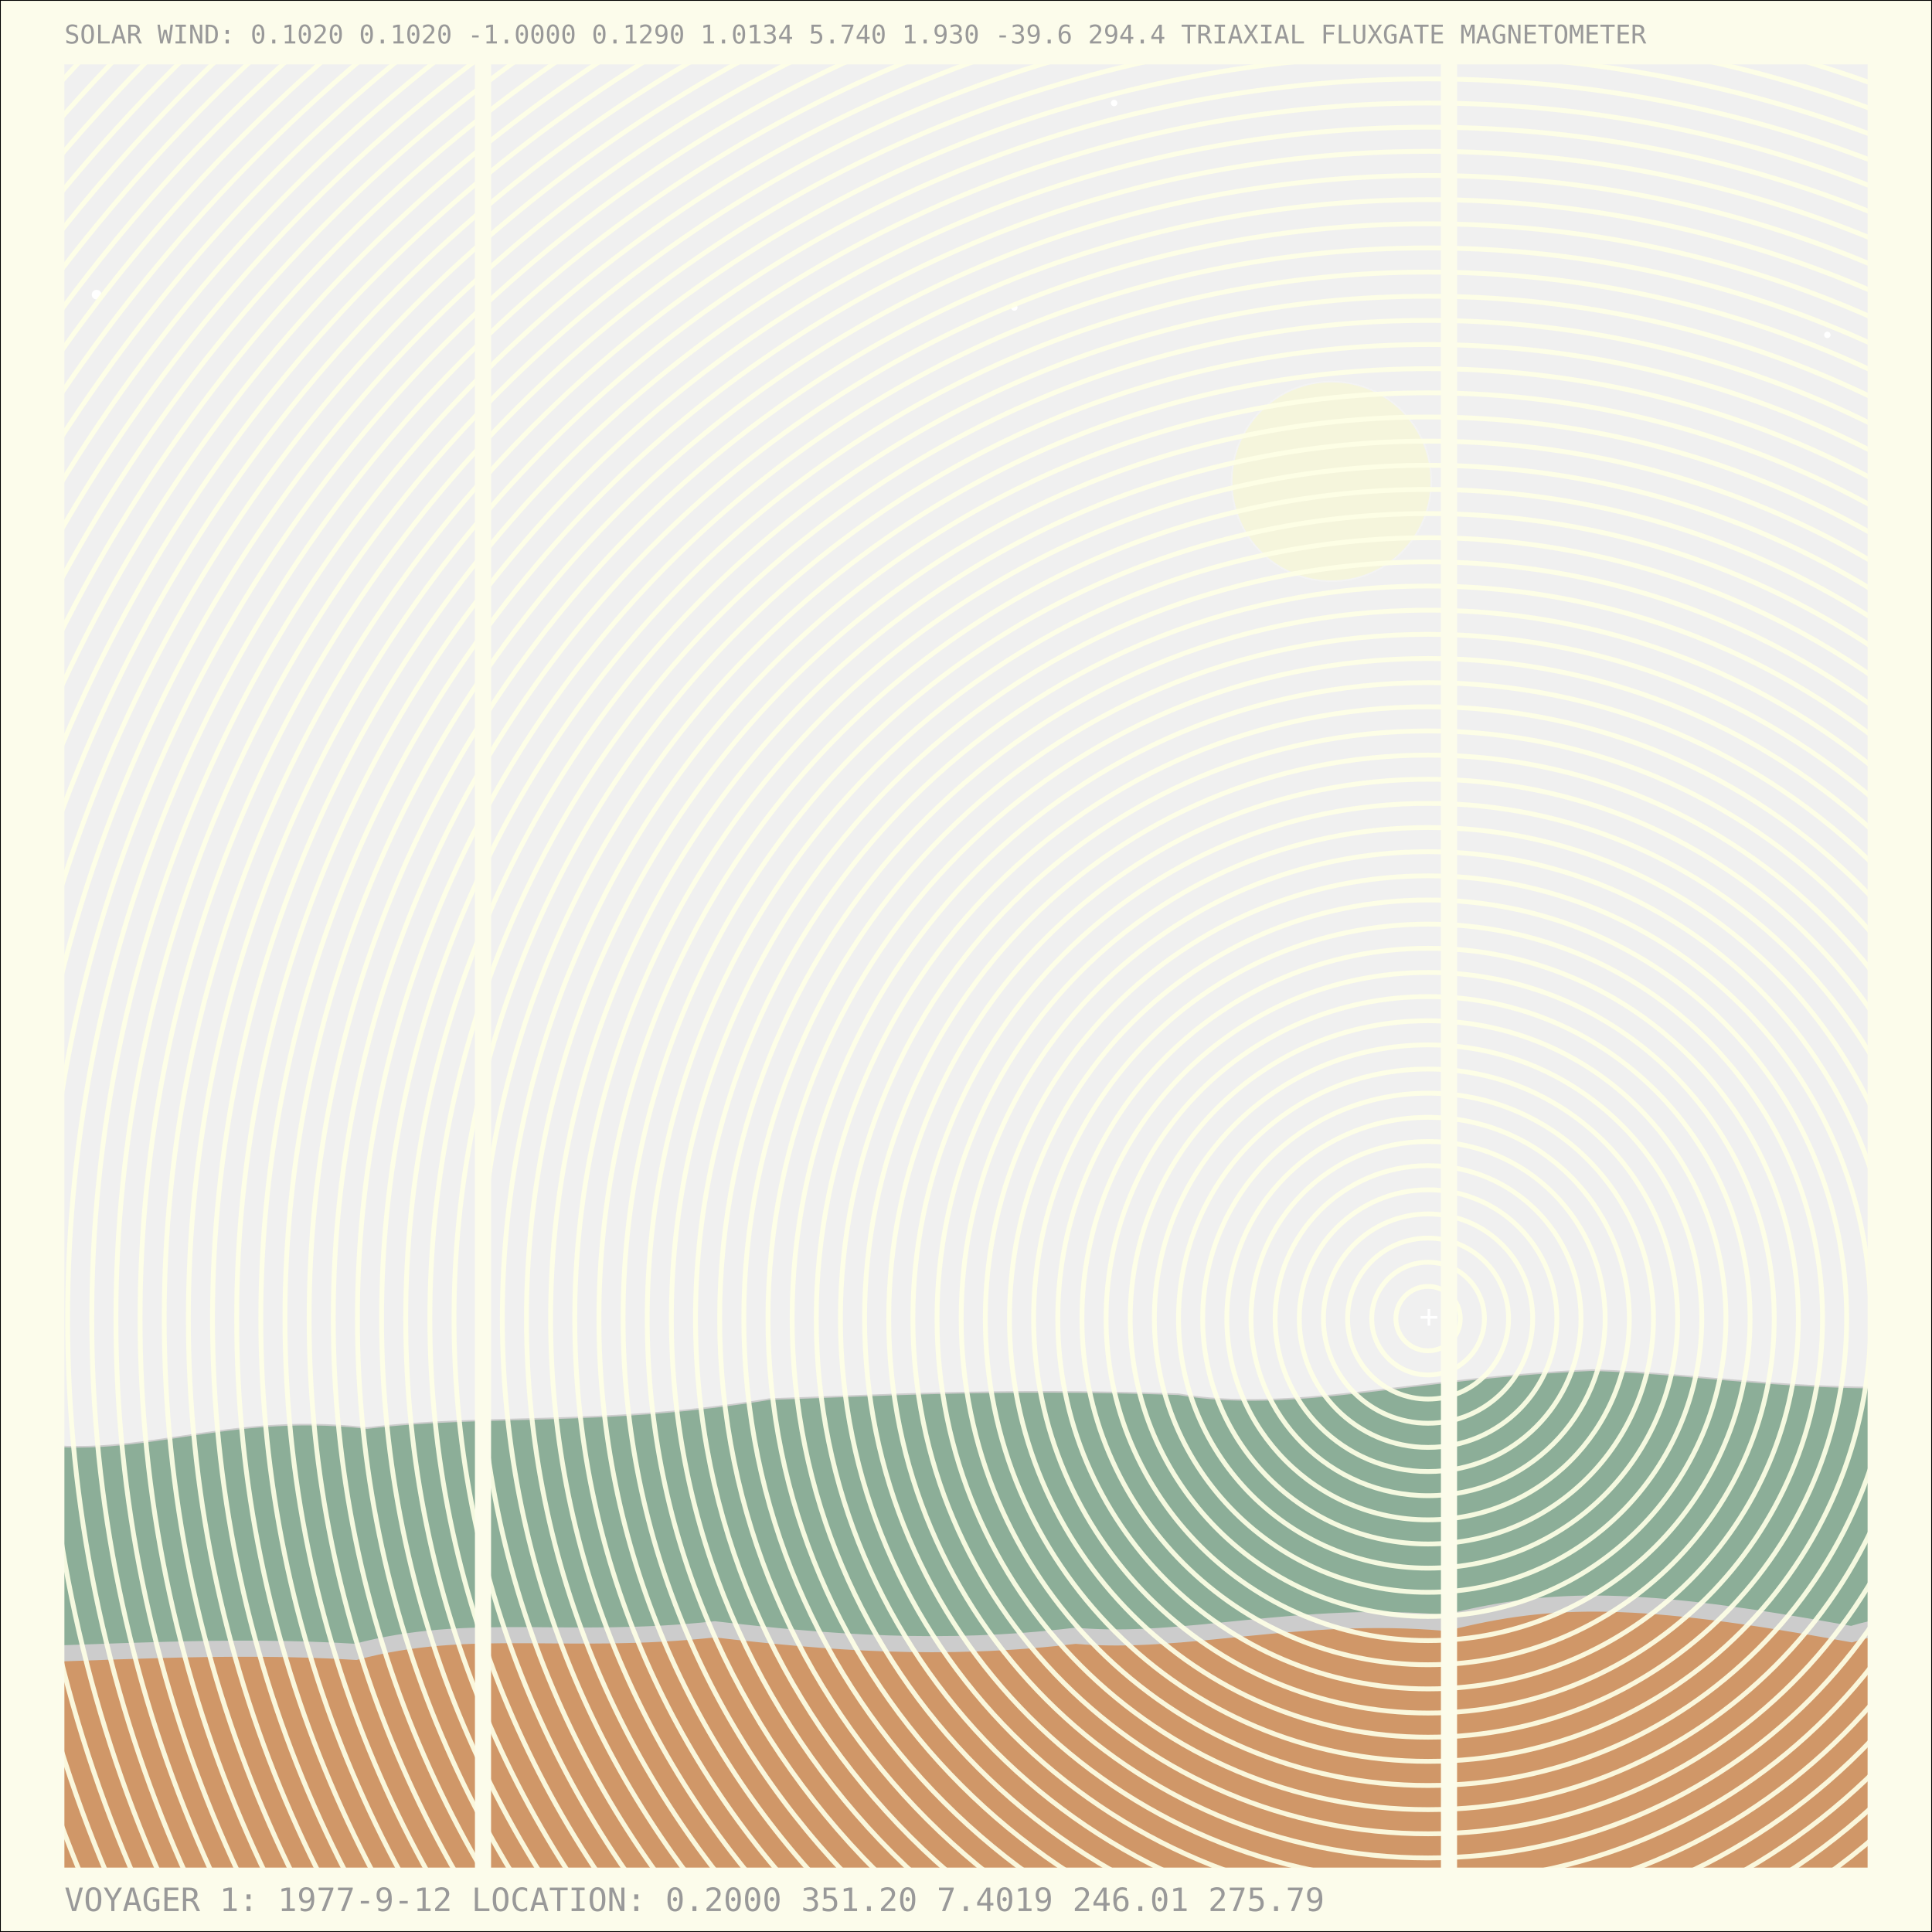
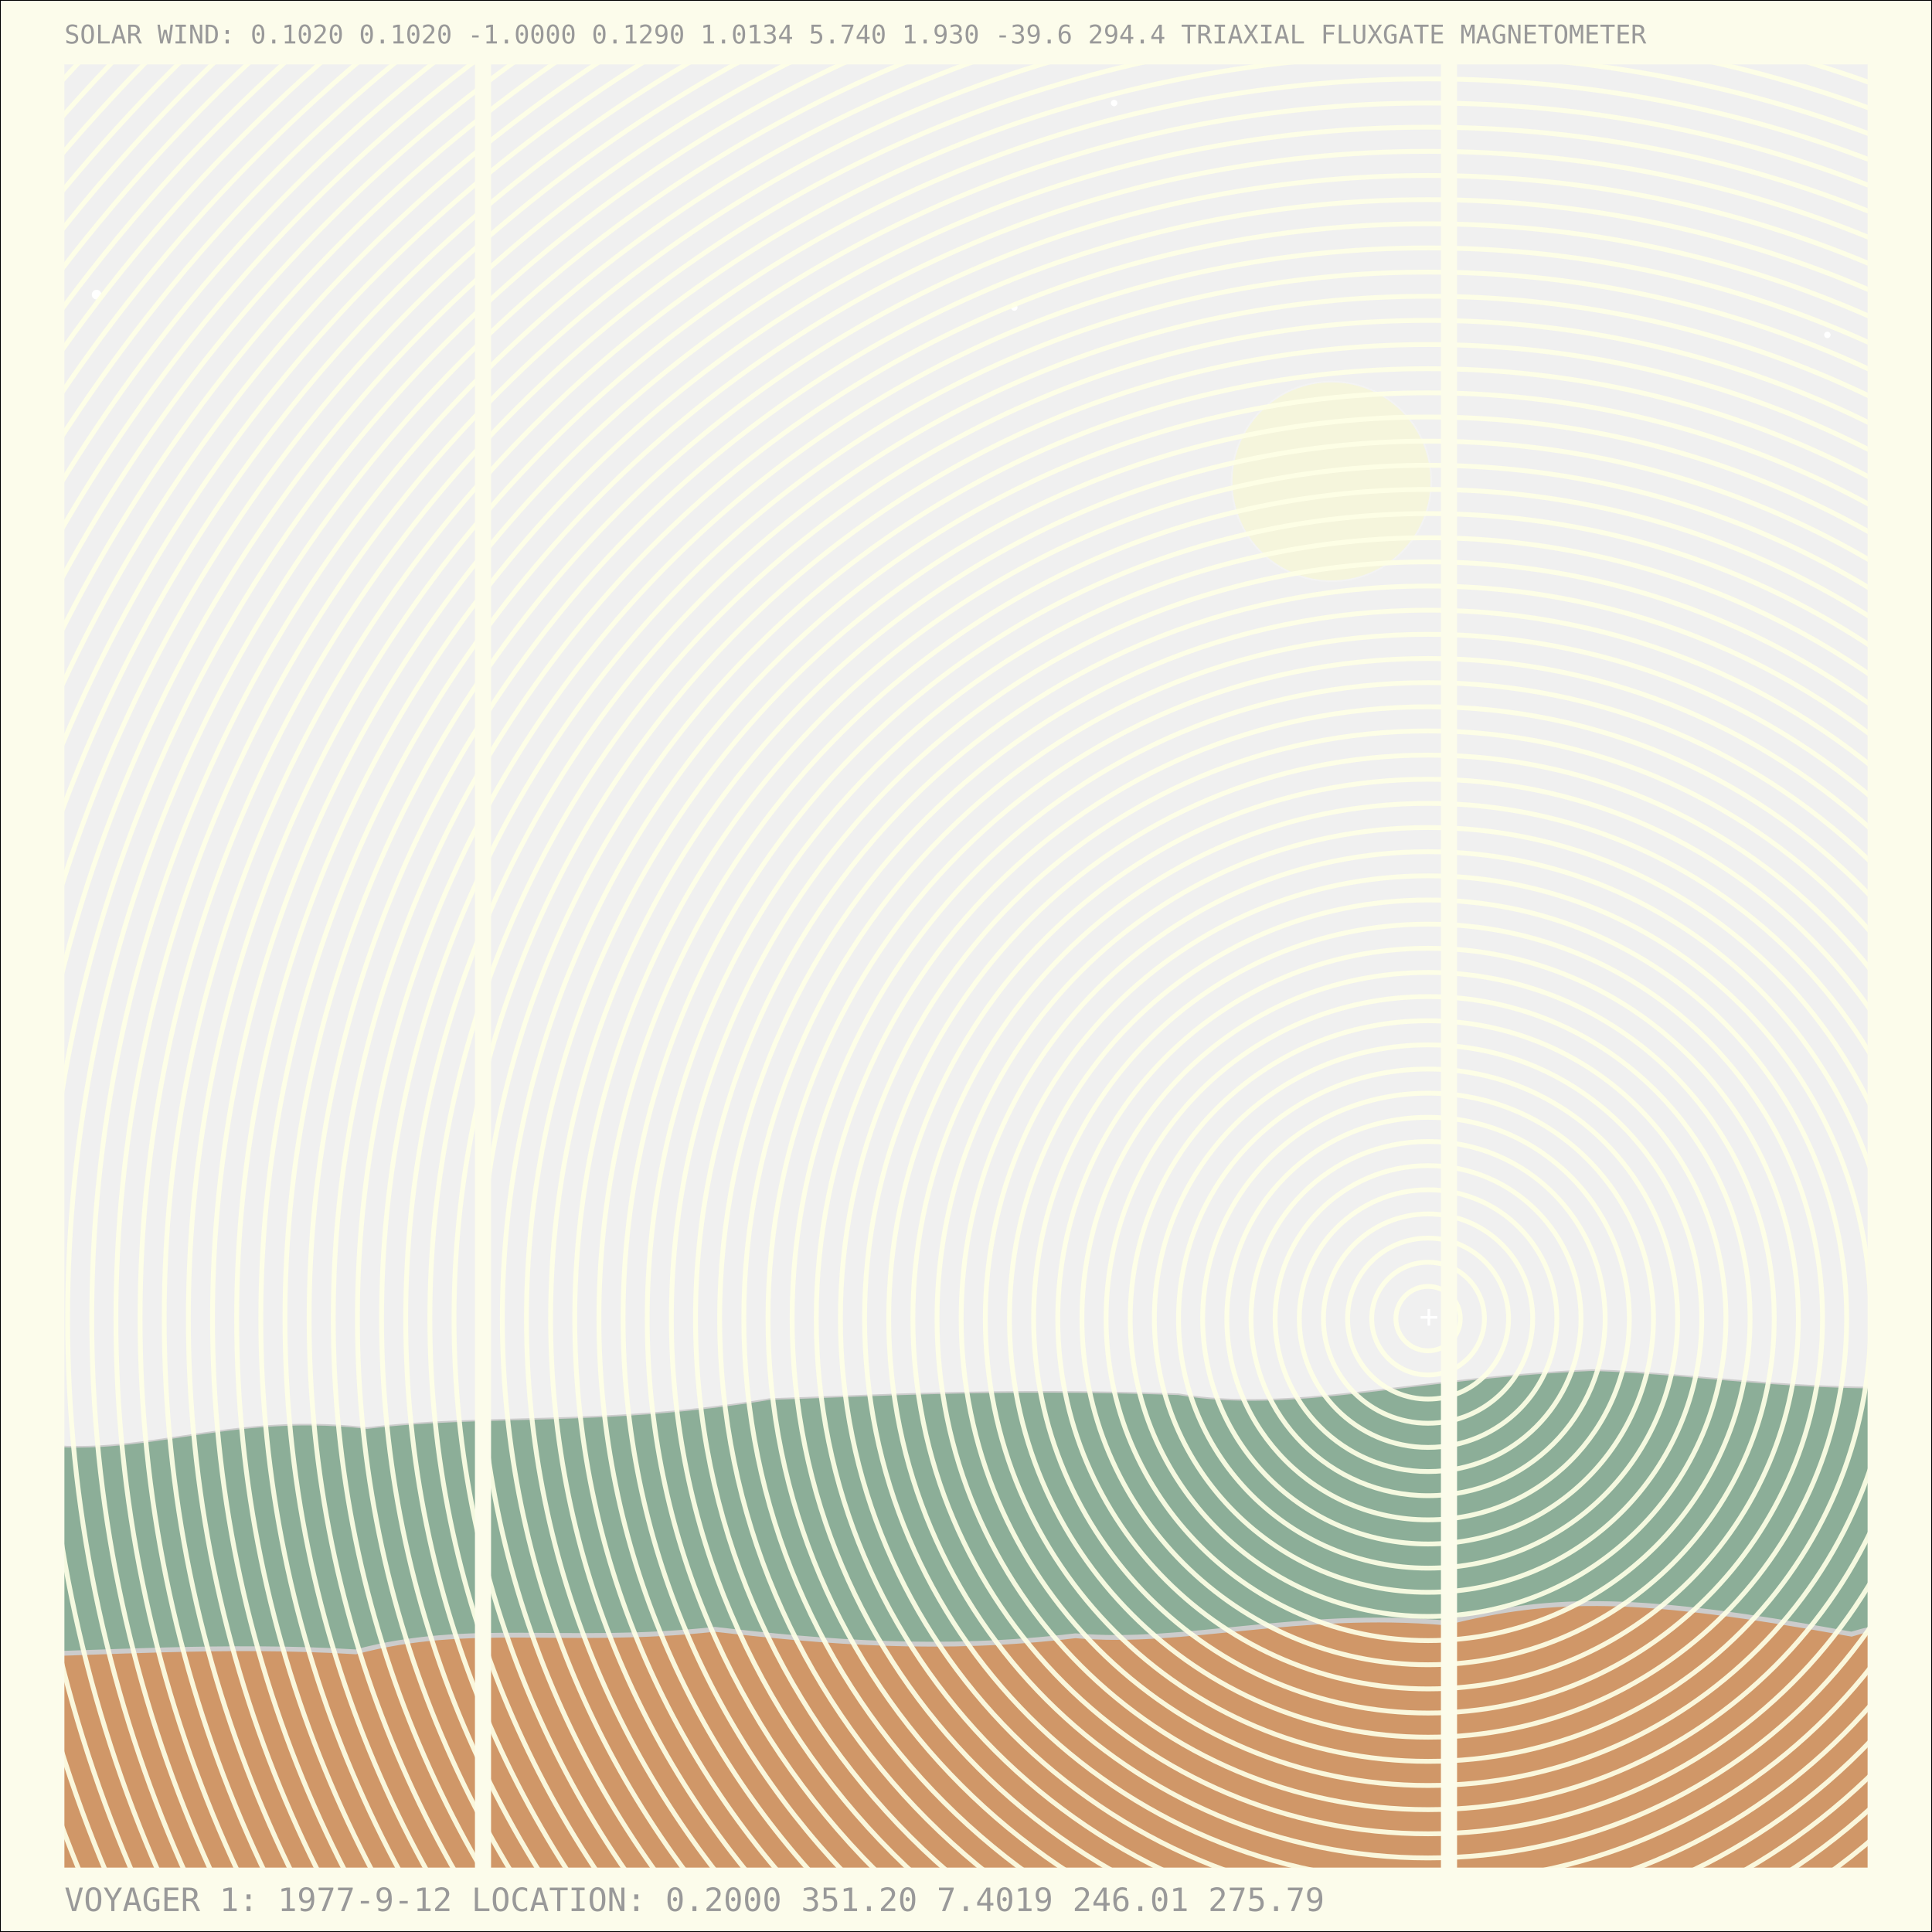
<svg xmlns="http://www.w3.org/2000/svg" width="1200px" height="1200px" viewBox="0 0 1200 1200" style="background-color:#3C4258" version="1.1">
  <defs>
    <filter id="shadow">
      <feDropShadow dx="-0.043" dy="-0.324" stdDeviation="0.969" />
    </filter>
  </defs>
  <circle cx="630" cy="191" r="2" fill-opacity="1" fill="#ffffff" />
  <circle cx="1135" cy="208" r="2" fill-opacity="1" fill="#ffffff" />
  <circle cx="827" cy="299" r="62" fill="#F5F5DC" stroke="#f3f3f3" stroke-width="1" />
  <circle cx="692" cy="64" r="2" fill-opacity="1" fill="#ffffff" />
  <circle cx="60" cy="183" r="3" fill-opacity="1" fill="#ffffff" />
  <circle cx="1192" cy="415" r="2" fill-opacity="1" fill="#ffffff" />
  <path d="M 0 893.0 c 79 19 132 -17 228 -6 73 -9 147 -1 250 -18 63 -2 142 -7 254 -3 70 12 144 -10 257 -15 69 2 147 17 237 8 75 16 145 11 236 -10 68 -18 122 16 229 8 71 -9 129 -4 231 -2 65 -12 149 3 255 -4 l -40 1200 H 0 Z" fill="#8CAE98" stroke="#cccccc" />
-   <path d="M 0 1028.0 c 60 -1 141 -7 221 -2 71 -19 131 -4 223 -14 69 8 141 14 224 4 68 6 138 -16 230 -8 67 -17 120 -17 252 7 65 -20 149 2 231 -16 62 6 126 -15 243 -18 61 14 142 -14 221 -11 64 16 128 -2 257 -3 l -40 1200 H 0 Z" fill="#D09768" stroke="#cccccc" stroke-width="10" />
+   <path d="M 0 1028.0 c 60 -1 141 -7 221 -2 71 -19 131 -4 223 -14 69 8 141 14 224 4 68 6 138 -16 230 -8 67 -17 120 -17 252 7 65 -20 149 2 231 -16 62 6 126 -15 243 -18 61 14 142 -14 221 -11 64 16 128 -2 257 -3 l -40 1200 H 0 Z" fill="#D09768" stroke="#cccccc" stroke-width="3" />
  <circle cx="887" cy="819" r="2000" stroke-width="3" stroke-dasharray="0px 0px" fill="none" stroke="#feffe6" stroke-opacity="100%" opacity="92%" />
  <circle cx="887" cy="819" r="1985" stroke-width="3" stroke-dasharray="0px 0px" fill="none" stroke="#feffe6" stroke-opacity="100%" opacity="92%" />
  <circle cx="887" cy="819" r="1970" stroke-width="3" stroke-dasharray="0px 0px" fill="none" stroke="#feffe6" stroke-opacity="100%" opacity="92%" />
  <circle cx="887" cy="819" r="1955" stroke-width="3" stroke-dasharray="0px 0px" fill="none" stroke="#feffe6" stroke-opacity="100%" opacity="92%" />
  <circle cx="887" cy="819" r="1940" stroke-width="3" stroke-dasharray="0px 0px" fill="none" stroke="#feffe6" stroke-opacity="100%" opacity="92%" />
  <circle cx="887" cy="819" r="1925" stroke-width="3" stroke-dasharray="0px 0px" fill="none" stroke="#feffe6" stroke-opacity="100%" opacity="92%" />
  <circle cx="887" cy="819" r="1910" stroke-width="3" stroke-dasharray="0px 0px" fill="none" stroke="#feffe6" stroke-opacity="100%" opacity="92%" />
  <circle cx="887" cy="819" r="1895" stroke-width="3" stroke-dasharray="0px 0px" fill="none" stroke="#feffe6" stroke-opacity="100%" opacity="92%" />
  <circle cx="887" cy="819" r="1880" stroke-width="3" stroke-dasharray="0px 0px" fill="none" stroke="#feffe6" stroke-opacity="100%" opacity="92%" />
  <circle cx="887" cy="819" r="1865" stroke-width="3" stroke-dasharray="0px 0px" fill="none" stroke="#feffe6" stroke-opacity="100%" opacity="92%" />
  <circle cx="887" cy="819" r="1850" stroke-width="3" stroke-dasharray="0px 0px" fill="none" stroke="#feffe6" stroke-opacity="100%" opacity="92%" />
  <circle cx="887" cy="819" r="1835" stroke-width="3" stroke-dasharray="0px 0px" fill="none" stroke="#feffe6" stroke-opacity="100%" opacity="92%" />
  <circle cx="887" cy="819" r="1820" stroke-width="3" stroke-dasharray="0px 0px" fill="none" stroke="#feffe6" stroke-opacity="100%" opacity="92%" />
  <circle cx="887" cy="819" r="1805" stroke-width="3" stroke-dasharray="0px 0px" fill="none" stroke="#feffe6" stroke-opacity="100%" opacity="92%" />
  <circle cx="887" cy="819" r="1790" stroke-width="3" stroke-dasharray="0px 0px" fill="none" stroke="#feffe6" stroke-opacity="100%" opacity="92%" />
  <circle cx="887" cy="819" r="1775" stroke-width="3" stroke-dasharray="0px 0px" fill="none" stroke="#feffe6" stroke-opacity="100%" opacity="92%" />
  <circle cx="887" cy="819" r="1760" stroke-width="3" stroke-dasharray="0px 0px" fill="none" stroke="#feffe6" stroke-opacity="100%" opacity="92%" />
  <circle cx="887" cy="819" r="1745" stroke-width="3" stroke-dasharray="0px 0px" fill="none" stroke="#feffe6" stroke-opacity="100%" opacity="92%" />
  <circle cx="887" cy="819" r="1730" stroke-width="3" stroke-dasharray="0px 0px" fill="none" stroke="#feffe6" stroke-opacity="100%" opacity="92%" />
  <circle cx="887" cy="819" r="1715" stroke-width="3" stroke-dasharray="0px 0px" fill="none" stroke="#feffe6" stroke-opacity="100%" opacity="92%" />
  <circle cx="887" cy="819" r="1700" stroke-width="3" stroke-dasharray="0px 0px" fill="none" stroke="#feffe6" stroke-opacity="100%" opacity="92%" />
  <circle cx="887" cy="819" r="1685" stroke-width="3" stroke-dasharray="0px 0px" fill="none" stroke="#feffe6" stroke-opacity="100%" opacity="92%" />
  <circle cx="887" cy="819" r="1670" stroke-width="3" stroke-dasharray="0px 0px" fill="none" stroke="#feffe6" stroke-opacity="100%" opacity="92%" />
  <circle cx="887" cy="819" r="1655" stroke-width="3" stroke-dasharray="0px 0px" fill="none" stroke="#feffe6" stroke-opacity="100%" opacity="92%" />
  <circle cx="887" cy="819" r="1640" stroke-width="3" stroke-dasharray="0px 0px" fill="none" stroke="#feffe6" stroke-opacity="100%" opacity="92%" />
  <circle cx="887" cy="819" r="1625" stroke-width="3" stroke-dasharray="0px 0px" fill="none" stroke="#feffe6" stroke-opacity="100%" opacity="92%" />
  <circle cx="887" cy="819" r="1610" stroke-width="3" stroke-dasharray="0px 0px" fill="none" stroke="#feffe6" stroke-opacity="100%" opacity="92%" />
  <circle cx="887" cy="819" r="1595" stroke-width="3" stroke-dasharray="0px 0px" fill="none" stroke="#feffe6" stroke-opacity="100%" opacity="92%" />
  <circle cx="887" cy="819" r="1580" stroke-width="3" stroke-dasharray="0px 0px" fill="none" stroke="#feffe6" stroke-opacity="100%" opacity="92%" />
  <circle cx="887" cy="819" r="1565" stroke-width="3" stroke-dasharray="0px 0px" fill="none" stroke="#feffe6" stroke-opacity="100%" opacity="92%" />
  <circle cx="887" cy="819" r="1550" stroke-width="3" stroke-dasharray="0px 0px" fill="none" stroke="#feffe6" stroke-opacity="100%" opacity="92%" />
  <circle cx="887" cy="819" r="1535" stroke-width="3" stroke-dasharray="0px 0px" fill="none" stroke="#feffe6" stroke-opacity="100%" opacity="92%" />
  <circle cx="887" cy="819" r="1520" stroke-width="3" stroke-dasharray="0px 0px" fill="none" stroke="#feffe6" stroke-opacity="100%" opacity="92%" />
  <circle cx="887" cy="819" r="1505" stroke-width="3" stroke-dasharray="0px 0px" fill="none" stroke="#feffe6" stroke-opacity="100%" opacity="92%" />
  <circle cx="887" cy="819" r="1490" stroke-width="3" stroke-dasharray="0px 0px" fill="none" stroke="#feffe6" stroke-opacity="100%" opacity="92%" />
  <circle cx="887" cy="819" r="1475" stroke-width="3" stroke-dasharray="0px 0px" fill="none" stroke="#feffe6" stroke-opacity="100%" opacity="92%" />
  <circle cx="887" cy="819" r="1460" stroke-width="3" stroke-dasharray="0px 0px" fill="none" stroke="#feffe6" stroke-opacity="100%" opacity="92%" />
  <circle cx="887" cy="819" r="1445" stroke-width="3" stroke-dasharray="0px 0px" fill="none" stroke="#feffe6" stroke-opacity="100%" opacity="92%" />
  <circle cx="887" cy="819" r="1430" stroke-width="3" stroke-dasharray="0px 0px" fill="none" stroke="#feffe6" stroke-opacity="100%" opacity="92%" />
  <circle cx="887" cy="819" r="1415" stroke-width="3" stroke-dasharray="0px 0px" fill="none" stroke="#feffe6" stroke-opacity="100%" opacity="92%" />
  <circle cx="887" cy="819" r="1400" stroke-width="3" stroke-dasharray="0px 0px" fill="none" stroke="#feffe6" stroke-opacity="100%" opacity="92%" />
  <circle cx="887" cy="819" r="1385" stroke-width="3" stroke-dasharray="0px 0px" fill="none" stroke="#feffe6" stroke-opacity="100%" opacity="92%" />
  <circle cx="887" cy="819" r="1370" stroke-width="3" stroke-dasharray="0px 0px" fill="none" stroke="#feffe6" stroke-opacity="100%" opacity="92%" />
  <circle cx="887" cy="819" r="1355" stroke-width="3" stroke-dasharray="0px 0px" fill="none" stroke="#feffe6" stroke-opacity="100%" opacity="92%" />
  <circle cx="887" cy="819" r="1340" stroke-width="3" stroke-dasharray="0px 0px" fill="none" stroke="#feffe6" stroke-opacity="100%" opacity="92%" />
  <circle cx="887" cy="819" r="1325" stroke-width="3" stroke-dasharray="0px 0px" fill="none" stroke="#feffe6" stroke-opacity="100%" opacity="92%" />
  <circle cx="887" cy="819" r="1310" stroke-width="3" stroke-dasharray="0px 0px" fill="none" stroke="#feffe6" stroke-opacity="100%" opacity="92%" />
  <circle cx="887" cy="819" r="1295" stroke-width="3" stroke-dasharray="0px 0px" fill="none" stroke="#feffe6" stroke-opacity="100%" opacity="92%" />
  <circle cx="887" cy="819" r="1280" stroke-width="3" stroke-dasharray="0px 0px" fill="none" stroke="#feffe6" stroke-opacity="100%" opacity="92%" />
  <circle cx="887" cy="819" r="1265" stroke-width="3" stroke-dasharray="0px 0px" fill="none" stroke="#feffe6" stroke-opacity="100%" opacity="92%" />
  <circle cx="887" cy="819" r="1250" stroke-width="3" stroke-dasharray="0px 0px" fill="none" stroke="#feffe6" stroke-opacity="100%" opacity="92%" />
  <circle cx="887" cy="819" r="1235" stroke-width="3" stroke-dasharray="0px 0px" fill="none" stroke="#feffe6" stroke-opacity="100%" opacity="92%" />
  <circle cx="887" cy="819" r="1220" stroke-width="3" stroke-dasharray="0px 0px" fill="none" stroke="#feffe6" stroke-opacity="100%" opacity="92%" />
  <circle cx="887" cy="819" r="1205" stroke-width="3" stroke-dasharray="0px 0px" fill="none" stroke="#feffe6" stroke-opacity="100%" opacity="92%" />
  <circle cx="887" cy="819" r="1190" stroke-width="3" stroke-dasharray="0px 0px" fill="none" stroke="#feffe6" stroke-opacity="100%" opacity="92%" />
  <circle cx="887" cy="819" r="1175" stroke-width="3" stroke-dasharray="0px 0px" fill="none" stroke="#feffe6" stroke-opacity="100%" opacity="92%" />
  <circle cx="887" cy="819" r="1160" stroke-width="3" stroke-dasharray="0px 0px" fill="none" stroke="#feffe6" stroke-opacity="100%" opacity="92%" />
  <circle cx="887" cy="819" r="1145" stroke-width="3" stroke-dasharray="0px 0px" fill="none" stroke="#feffe6" stroke-opacity="100%" opacity="92%" />
  <circle cx="887" cy="819" r="1130" stroke-width="3" stroke-dasharray="0px 0px" fill="none" stroke="#feffe6" stroke-opacity="100%" opacity="92%" />
  <circle cx="887" cy="819" r="1115" stroke-width="3" stroke-dasharray="0px 0px" fill="none" stroke="#feffe6" stroke-opacity="100%" opacity="92%" />
  <circle cx="887" cy="819" r="1100" stroke-width="3" stroke-dasharray="0px 0px" fill="none" stroke="#feffe6" stroke-opacity="100%" opacity="92%" />
  <circle cx="887" cy="819" r="1085" stroke-width="3" stroke-dasharray="0px 0px" fill="none" stroke="#feffe6" stroke-opacity="100%" opacity="92%" />
  <circle cx="887" cy="819" r="1070" stroke-width="3" stroke-dasharray="0px 0px" fill="none" stroke="#feffe6" stroke-opacity="100%" opacity="92%" />
  <circle cx="887" cy="819" r="1055" stroke-width="3" stroke-dasharray="0px 0px" fill="none" stroke="#feffe6" stroke-opacity="100%" opacity="92%" />
  <circle cx="887" cy="819" r="1040" stroke-width="3" stroke-dasharray="0px 0px" fill="none" stroke="#feffe6" stroke-opacity="100%" opacity="92%" />
  <circle cx="887" cy="819" r="1025" stroke-width="3" stroke-dasharray="0px 0px" fill="none" stroke="#feffe6" stroke-opacity="100%" opacity="92%" />
  <circle cx="887" cy="819" r="1010" stroke-width="3" stroke-dasharray="0px 0px" fill="none" stroke="#feffe6" stroke-opacity="100%" opacity="92%" />
  <circle cx="887" cy="819" r="995" stroke-width="3" stroke-dasharray="0px 0px" fill="none" stroke="#feffe6" stroke-opacity="100%" opacity="92%" />
  <circle cx="887" cy="819" r="980" stroke-width="3" stroke-dasharray="0px 0px" fill="none" stroke="#feffe6" stroke-opacity="100%" opacity="92%" />
  <circle cx="887" cy="819" r="965" stroke-width="3" stroke-dasharray="0px 0px" fill="none" stroke="#feffe6" stroke-opacity="100%" opacity="92%" />
  <circle cx="887" cy="819" r="950" stroke-width="3" stroke-dasharray="0px 0px" fill="none" stroke="#feffe6" stroke-opacity="100%" opacity="92%" />
  <circle cx="887" cy="819" r="935" stroke-width="3" stroke-dasharray="0px 0px" fill="none" stroke="#feffe6" stroke-opacity="100%" opacity="92%" />
  <circle cx="887" cy="819" r="920" stroke-width="3" stroke-dasharray="0px 0px" fill="none" stroke="#feffe6" stroke-opacity="100%" opacity="92%" />
  <circle cx="887" cy="819" r="905" stroke-width="3" stroke-dasharray="0px 0px" fill="none" stroke="#feffe6" stroke-opacity="100%" opacity="92%" />
  <circle cx="887" cy="819" r="890" stroke-width="3" stroke-dasharray="0px 0px" fill="none" stroke="#feffe6" stroke-opacity="100%" opacity="92%" />
  <circle cx="887" cy="819" r="875" stroke-width="3" stroke-dasharray="0px 0px" fill="none" stroke="#feffe6" stroke-opacity="100%" opacity="92%" />
  <circle cx="887" cy="819" r="860" stroke-width="3" stroke-dasharray="0px 0px" fill="none" stroke="#feffe6" stroke-opacity="100%" opacity="92%" />
  <circle cx="887" cy="819" r="845" stroke-width="3" stroke-dasharray="0px 0px" fill="none" stroke="#feffe6" stroke-opacity="100%" opacity="92%" />
  <circle cx="887" cy="819" r="830" stroke-width="3" stroke-dasharray="0px 0px" fill="none" stroke="#feffe6" stroke-opacity="100%" opacity="92%" />
  <circle cx="887" cy="819" r="815" stroke-width="3" stroke-dasharray="0px 0px" fill="none" stroke="#feffe6" stroke-opacity="100%" opacity="92%" />
  <circle cx="887" cy="819" r="800" stroke-width="3" stroke-dasharray="0px 0px" fill="none" stroke="#feffe6" stroke-opacity="100%" opacity="92%" />
  <circle cx="887" cy="819" r="785" stroke-width="3" stroke-dasharray="0px 0px" fill="none" stroke="#feffe6" stroke-opacity="100%" opacity="92%" />
  <circle cx="887" cy="819" r="770" stroke-width="3" stroke-dasharray="0px 0px" fill="none" stroke="#feffe6" stroke-opacity="100%" opacity="92%" />
  <circle cx="887" cy="819" r="755" stroke-width="3" stroke-dasharray="0px 0px" fill="none" stroke="#feffe6" stroke-opacity="100%" opacity="92%" />
  <circle cx="887" cy="819" r="740" stroke-width="3" stroke-dasharray="0px 0px" fill="none" stroke="#feffe6" stroke-opacity="100%" opacity="92%" />
  <circle cx="887" cy="819" r="725" stroke-width="3" stroke-dasharray="0px 0px" fill="none" stroke="#feffe6" stroke-opacity="100%" opacity="92%" />
  <circle cx="887" cy="819" r="710" stroke-width="3" stroke-dasharray="0px 0px" fill="none" stroke="#feffe6" stroke-opacity="100%" opacity="92%" />
  <circle cx="887" cy="819" r="695" stroke-width="3" stroke-dasharray="0px 0px" fill="none" stroke="#feffe6" stroke-opacity="100%" opacity="92%" />
  <circle cx="887" cy="819" r="680" stroke-width="3" stroke-dasharray="0px 0px" fill="none" stroke="#feffe6" stroke-opacity="100%" opacity="92%" />
  <circle cx="887" cy="819" r="665" stroke-width="3" stroke-dasharray="0px 0px" fill="none" stroke="#feffe6" stroke-opacity="100%" opacity="92%" />
  <circle cx="887" cy="819" r="650" stroke-width="3" stroke-dasharray="0px 0px" fill="none" stroke="#feffe6" stroke-opacity="100%" opacity="92%" />
  <circle cx="887" cy="819" r="635" stroke-width="3" stroke-dasharray="0px 0px" fill="none" stroke="#feffe6" stroke-opacity="100%" opacity="92%" />
  <circle cx="887" cy="819" r="620" stroke-width="3" stroke-dasharray="0px 0px" fill="none" stroke="#feffe6" stroke-opacity="100%" opacity="92%" />
  <circle cx="887" cy="819" r="605" stroke-width="3" stroke-dasharray="0px 0px" fill="none" stroke="#feffe6" stroke-opacity="100%" opacity="92%" />
  <circle cx="887" cy="819" r="590" stroke-width="3" stroke-dasharray="0px 0px" fill="none" stroke="#feffe6" stroke-opacity="100%" opacity="92%" />
  <circle cx="887" cy="819" r="575" stroke-width="3" stroke-dasharray="0px 0px" fill="none" stroke="#feffe6" stroke-opacity="100%" opacity="92%" />
  <circle cx="887" cy="819" r="560" stroke-width="3" stroke-dasharray="0px 0px" fill="none" stroke="#feffe6" stroke-opacity="100%" opacity="92%" />
  <circle cx="887" cy="819" r="545" stroke-width="3" stroke-dasharray="0px 0px" fill="none" stroke="#feffe6" stroke-opacity="100%" opacity="92%" />
  <circle cx="887" cy="819" r="530" stroke-width="3" stroke-dasharray="0px 0px" fill="none" stroke="#feffe6" stroke-opacity="100%" opacity="92%" />
  <circle cx="887" cy="819" r="515" stroke-width="3" stroke-dasharray="0px 0px" fill="none" stroke="#feffe6" stroke-opacity="100%" opacity="92%" />
  <circle cx="887" cy="819" r="500" stroke-width="3" stroke-dasharray="0px 0px" fill="none" stroke="#feffe6" stroke-opacity="100%" opacity="92%" />
  <circle cx="887" cy="819" r="485" stroke-width="3" stroke-dasharray="0px 0px" fill="none" stroke="#feffe6" stroke-opacity="100%" opacity="92%" />
  <circle cx="887" cy="819" r="470" stroke-width="3" stroke-dasharray="0px 0px" fill="none" stroke="#feffe6" stroke-opacity="100%" opacity="92%" />
  <circle cx="887" cy="819" r="455" stroke-width="3" stroke-dasharray="0px 0px" fill="none" stroke="#feffe6" stroke-opacity="100%" opacity="92%" />
  <circle cx="887" cy="819" r="440" stroke-width="3" stroke-dasharray="0px 0px" fill="none" stroke="#feffe6" stroke-opacity="100%" opacity="92%" />
  <circle cx="887" cy="819" r="425" stroke-width="3" stroke-dasharray="0px 0px" fill="none" stroke="#feffe6" stroke-opacity="100%" opacity="92%" />
  <circle cx="887" cy="819" r="410" stroke-width="3" stroke-dasharray="0px 0px" fill="none" stroke="#feffe6" stroke-opacity="100%" opacity="92%" />
  <circle cx="887" cy="819" r="395" stroke-width="3" stroke-dasharray="0px 0px" fill="none" stroke="#feffe6" stroke-opacity="100%" opacity="92%" />
  <circle cx="887" cy="819" r="380" stroke-width="3" stroke-dasharray="0px 0px" fill="none" stroke="#feffe6" stroke-opacity="100%" opacity="92%" />
  <circle cx="887" cy="819" r="365" stroke-width="3" stroke-dasharray="0px 0px" fill="none" stroke="#feffe6" stroke-opacity="100%" opacity="92%" />
  <circle cx="887" cy="819" r="350" stroke-width="3" stroke-dasharray="0px 0px" fill="none" stroke="#feffe6" stroke-opacity="100%" opacity="92%" />
  <circle cx="887" cy="819" r="335" stroke-width="3" stroke-dasharray="0px 0px" fill="none" stroke="#feffe6" stroke-opacity="100%" opacity="92%" />
  <circle cx="887" cy="819" r="320" stroke-width="3" stroke-dasharray="0px 0px" fill="none" stroke="#feffe6" stroke-opacity="100%" opacity="92%" />
  <circle cx="887" cy="819" r="305" stroke-width="3" stroke-dasharray="0px 0px" fill="none" stroke="#feffe6" stroke-opacity="100%" opacity="92%" />
  <circle cx="887" cy="819" r="290" stroke-width="3" stroke-dasharray="0px 0px" fill="none" stroke="#feffe6" stroke-opacity="100%" opacity="92%" />
  <circle cx="887" cy="819" r="275" stroke-width="3" stroke-dasharray="0px 0px" fill="none" stroke="#feffe6" stroke-opacity="100%" opacity="92%" />
  <circle cx="887" cy="819" r="260" stroke-width="3" stroke-dasharray="0px 0px" fill="none" stroke="#feffe6" stroke-opacity="100%" opacity="92%" />
  <circle cx="887" cy="819" r="245" stroke-width="3" stroke-dasharray="0px 0px" fill="none" stroke="#feffe6" stroke-opacity="100%" opacity="92%" />
  <circle cx="887" cy="819" r="230" stroke-width="3" stroke-dasharray="0px 0px" fill="none" stroke="#feffe6" stroke-opacity="100%" opacity="92%" />
  <circle cx="887" cy="819" r="215" stroke-width="3" stroke-dasharray="0px 0px" fill="none" stroke="#feffe6" stroke-opacity="100%" opacity="92%" />
  <circle cx="887" cy="819" r="200" stroke-width="3" stroke-dasharray="0px 0px" fill="none" stroke="#feffe6" stroke-opacity="100%" opacity="92%" />
  <circle cx="887" cy="819" r="185" stroke-width="3" stroke-dasharray="0px 0px" fill="none" stroke="#feffe6" stroke-opacity="100%" opacity="92%" />
  <circle cx="887" cy="819" r="170" stroke-width="3" stroke-dasharray="0px 0px" fill="none" stroke="#feffe6" stroke-opacity="100%" opacity="92%" />
  <circle cx="887" cy="819" r="155" stroke-width="3" stroke-dasharray="0px 0px" fill="none" stroke="#feffe6" stroke-opacity="100%" opacity="92%" />
  <circle cx="887" cy="819" r="140" stroke-width="3" stroke-dasharray="0px 0px" fill="none" stroke="#feffe6" stroke-opacity="100%" opacity="92%" />
  <circle cx="887" cy="819" r="125" stroke-width="3" stroke-dasharray="0px 0px" fill="none" stroke="#feffe6" stroke-opacity="100%" opacity="92%" />
  <circle cx="887" cy="819" r="110" stroke-width="3" stroke-dasharray="0px 0px" fill="none" stroke="#feffe6" stroke-opacity="100%" opacity="92%" />
  <circle cx="887" cy="819" r="95" stroke-width="3" stroke-dasharray="0px 0px" fill="none" stroke="#feffe6" stroke-opacity="100%" opacity="92%" />
  <circle cx="887" cy="819" r="80" stroke-width="3" stroke-dasharray="0px 0px" fill="none" stroke="#feffe6" stroke-opacity="100%" opacity="92%" />
  <circle cx="887" cy="819" r="65" stroke-width="3" stroke-dasharray="0px 0px" fill="none" stroke="#feffe6" stroke-opacity="100%" opacity="92%" />
  <circle cx="887" cy="819" r="50" stroke-width="3" stroke-dasharray="0px 0px" fill="none" stroke="#feffe6" stroke-opacity="100%" opacity="92%" />
  <circle cx="887" cy="819" r="35" stroke-width="3" stroke-dasharray="0px 0px" fill="none" stroke="#feffe6" stroke-opacity="100%" opacity="92%" />
  <circle cx="887" cy="819" r="20" stroke-width="3" stroke-dasharray="0px 0px" fill="none" stroke="#feffe6" stroke-opacity="100%" opacity="92%" />
  <style>
        .voyager {
            font: 20px monospace;
            fill: #ffffff;
        }
    </style>
  <text x="881.5" y="824.5" class="voyager">+</text>
  <rect x="0" y="0" width="1200" height="1200" style="stroke:#fcfceb; fill: none;stroke-width:80px" />
  <g id="triptych">
    <line x1="300.0" y1="0" x2="300.0" y2="1200" style="stroke:#fcfceb;stroke-width:10px;" />
    <line x1="900.0" y1="0" x2="900.0" y2="1200" style="stroke:#fcfceb;stroke-width:10px;" />
  </g>
  <rect x="0" y="0" width="1200" height="1200" style="stroke: #000000; fill: none;stroke-width:1px" />
  <style>
        .label {
            font: 20px monospace;
            fill: #999999;
        }
    </style>
  <g id="label">
    <text x="40" y="1187" class="label">VOYAGER 1: 1977-9-12 LOCATION: 0.2000 351.20 7.4019 246.01
            275.79</text>
  </g>
  <style>
        .top_label {
            font: 16px monospace;
            fill: #999999;
        }
    </style>
  <g id="top_label">
    <text x="40" y="27" class="top_label">SOLAR WIND: 0.1020 0.1020 -1.0000 0.1290 1.0134 5.740 1.930
            -39.6 294.4 TRIAXIAL FLUXGATE MAGNETOMETER</text>
  </g>
</svg>
